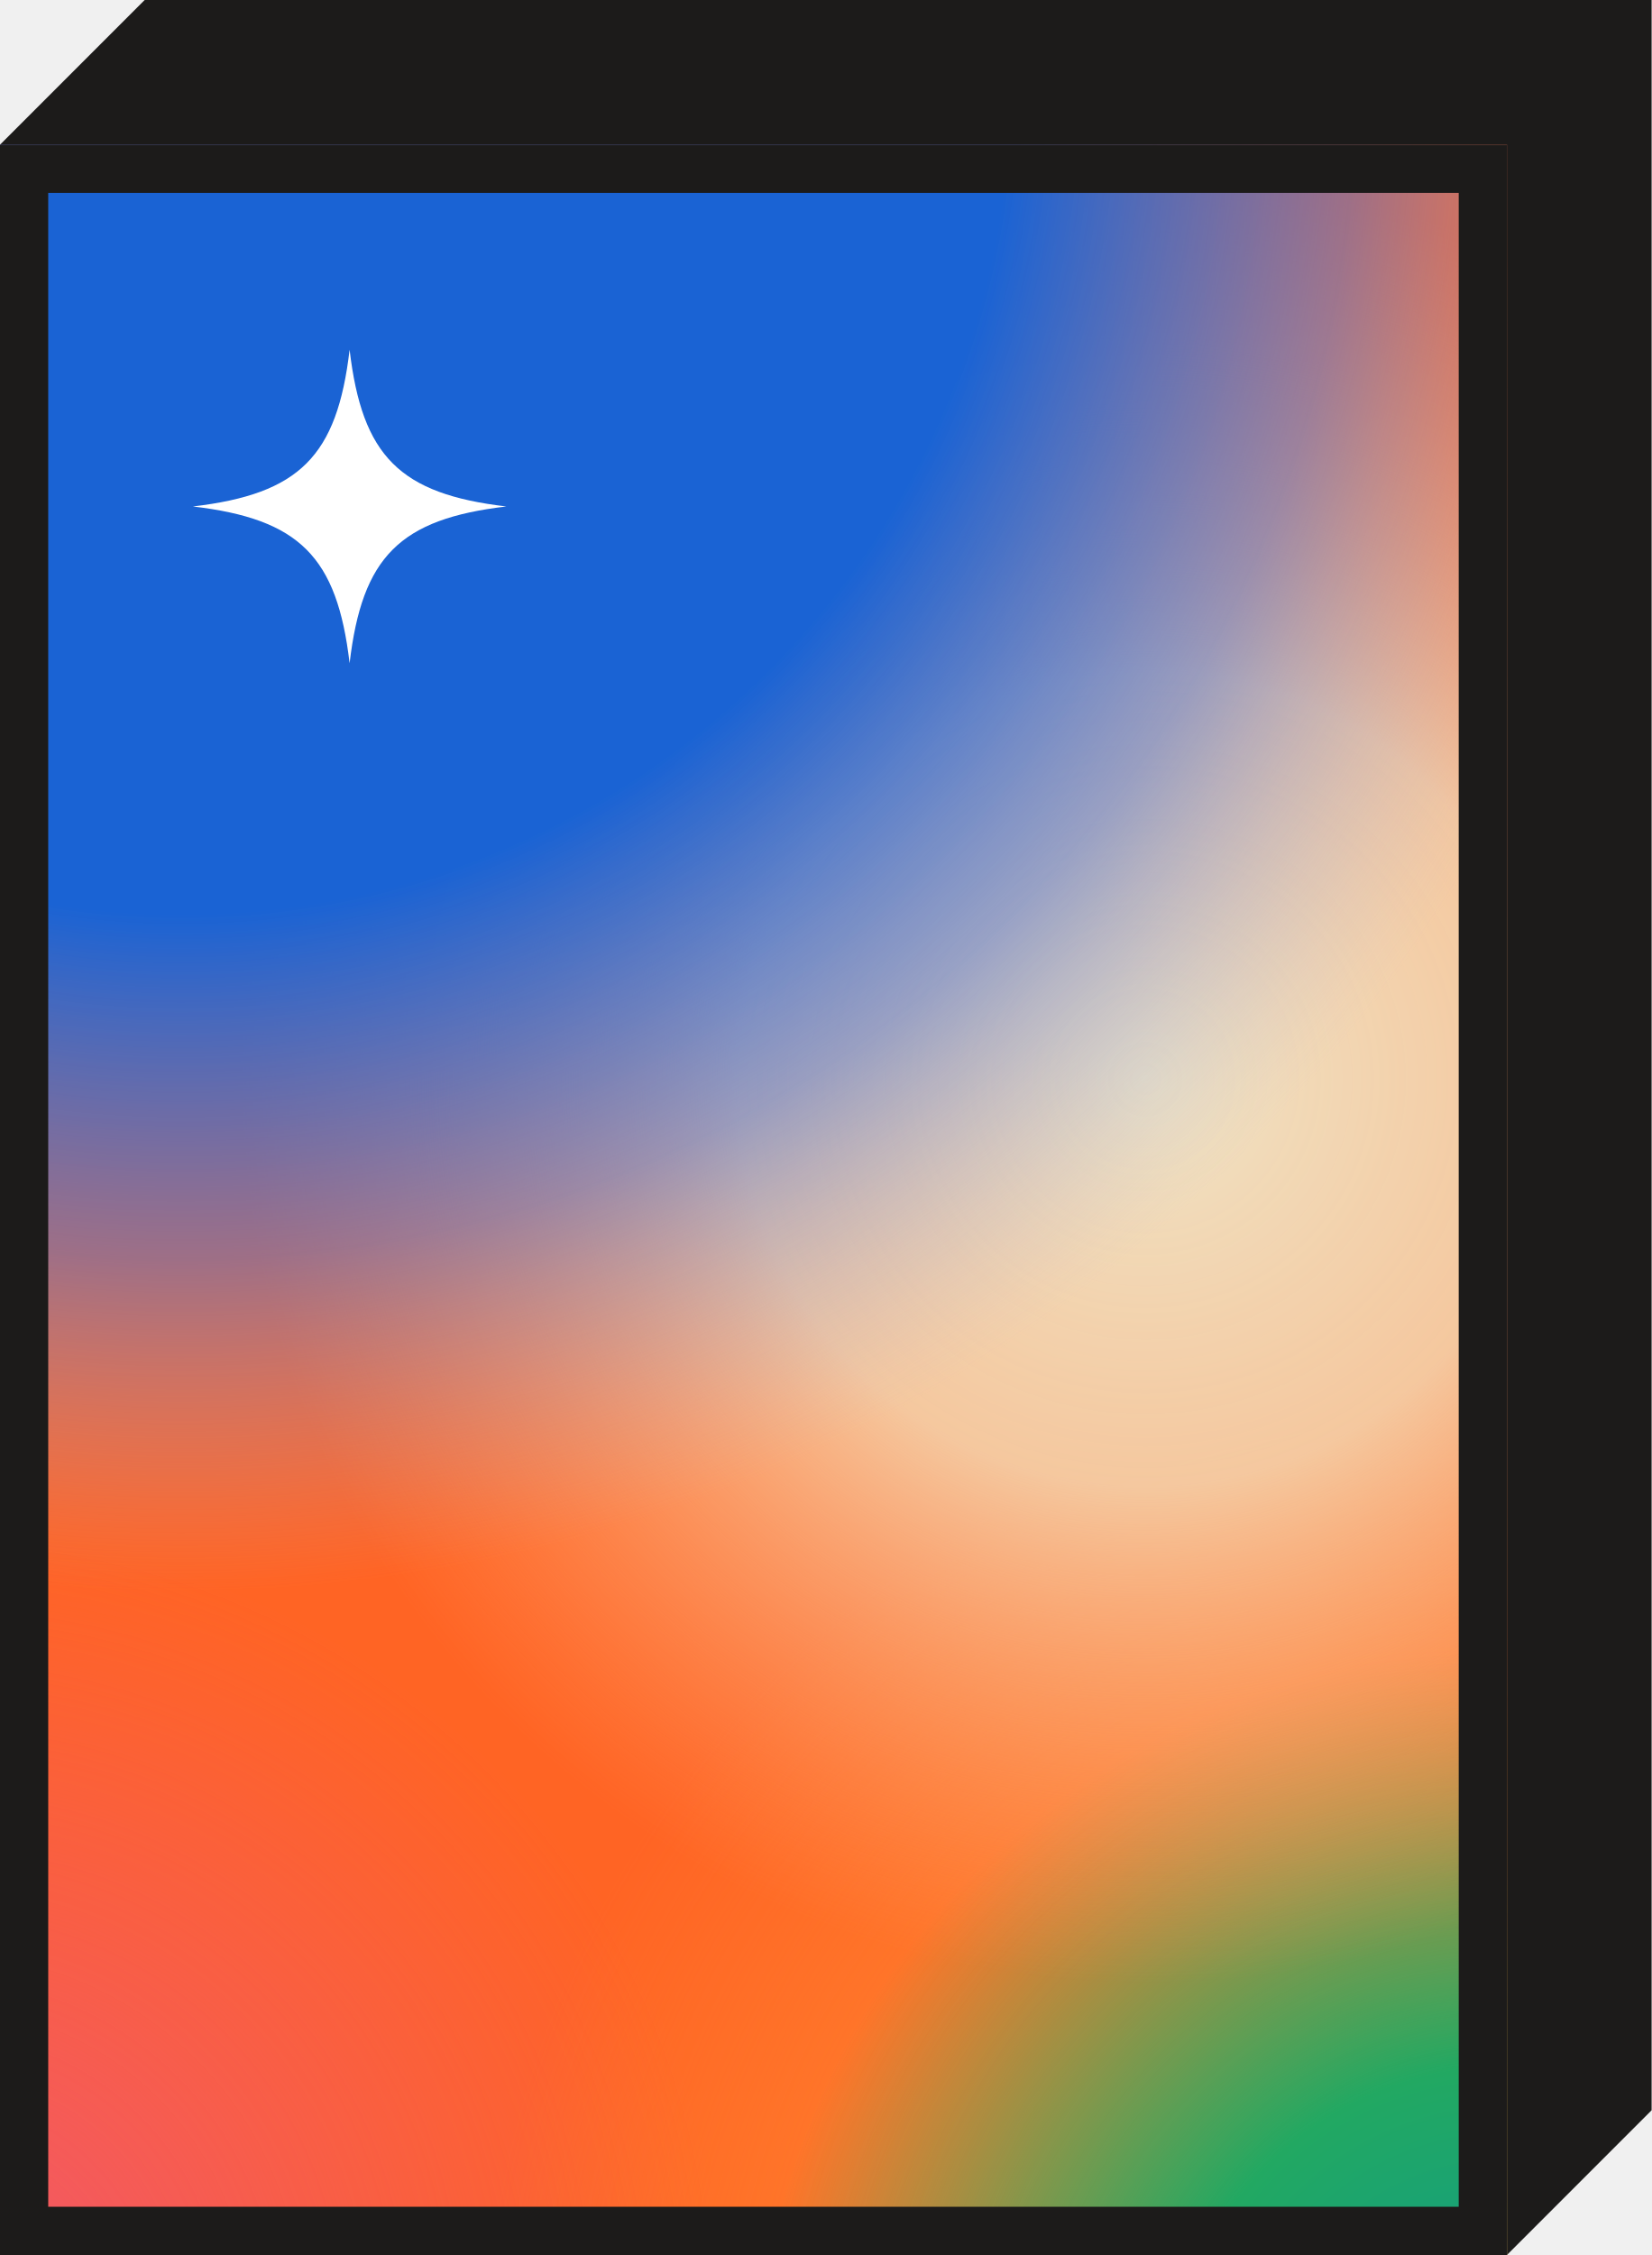
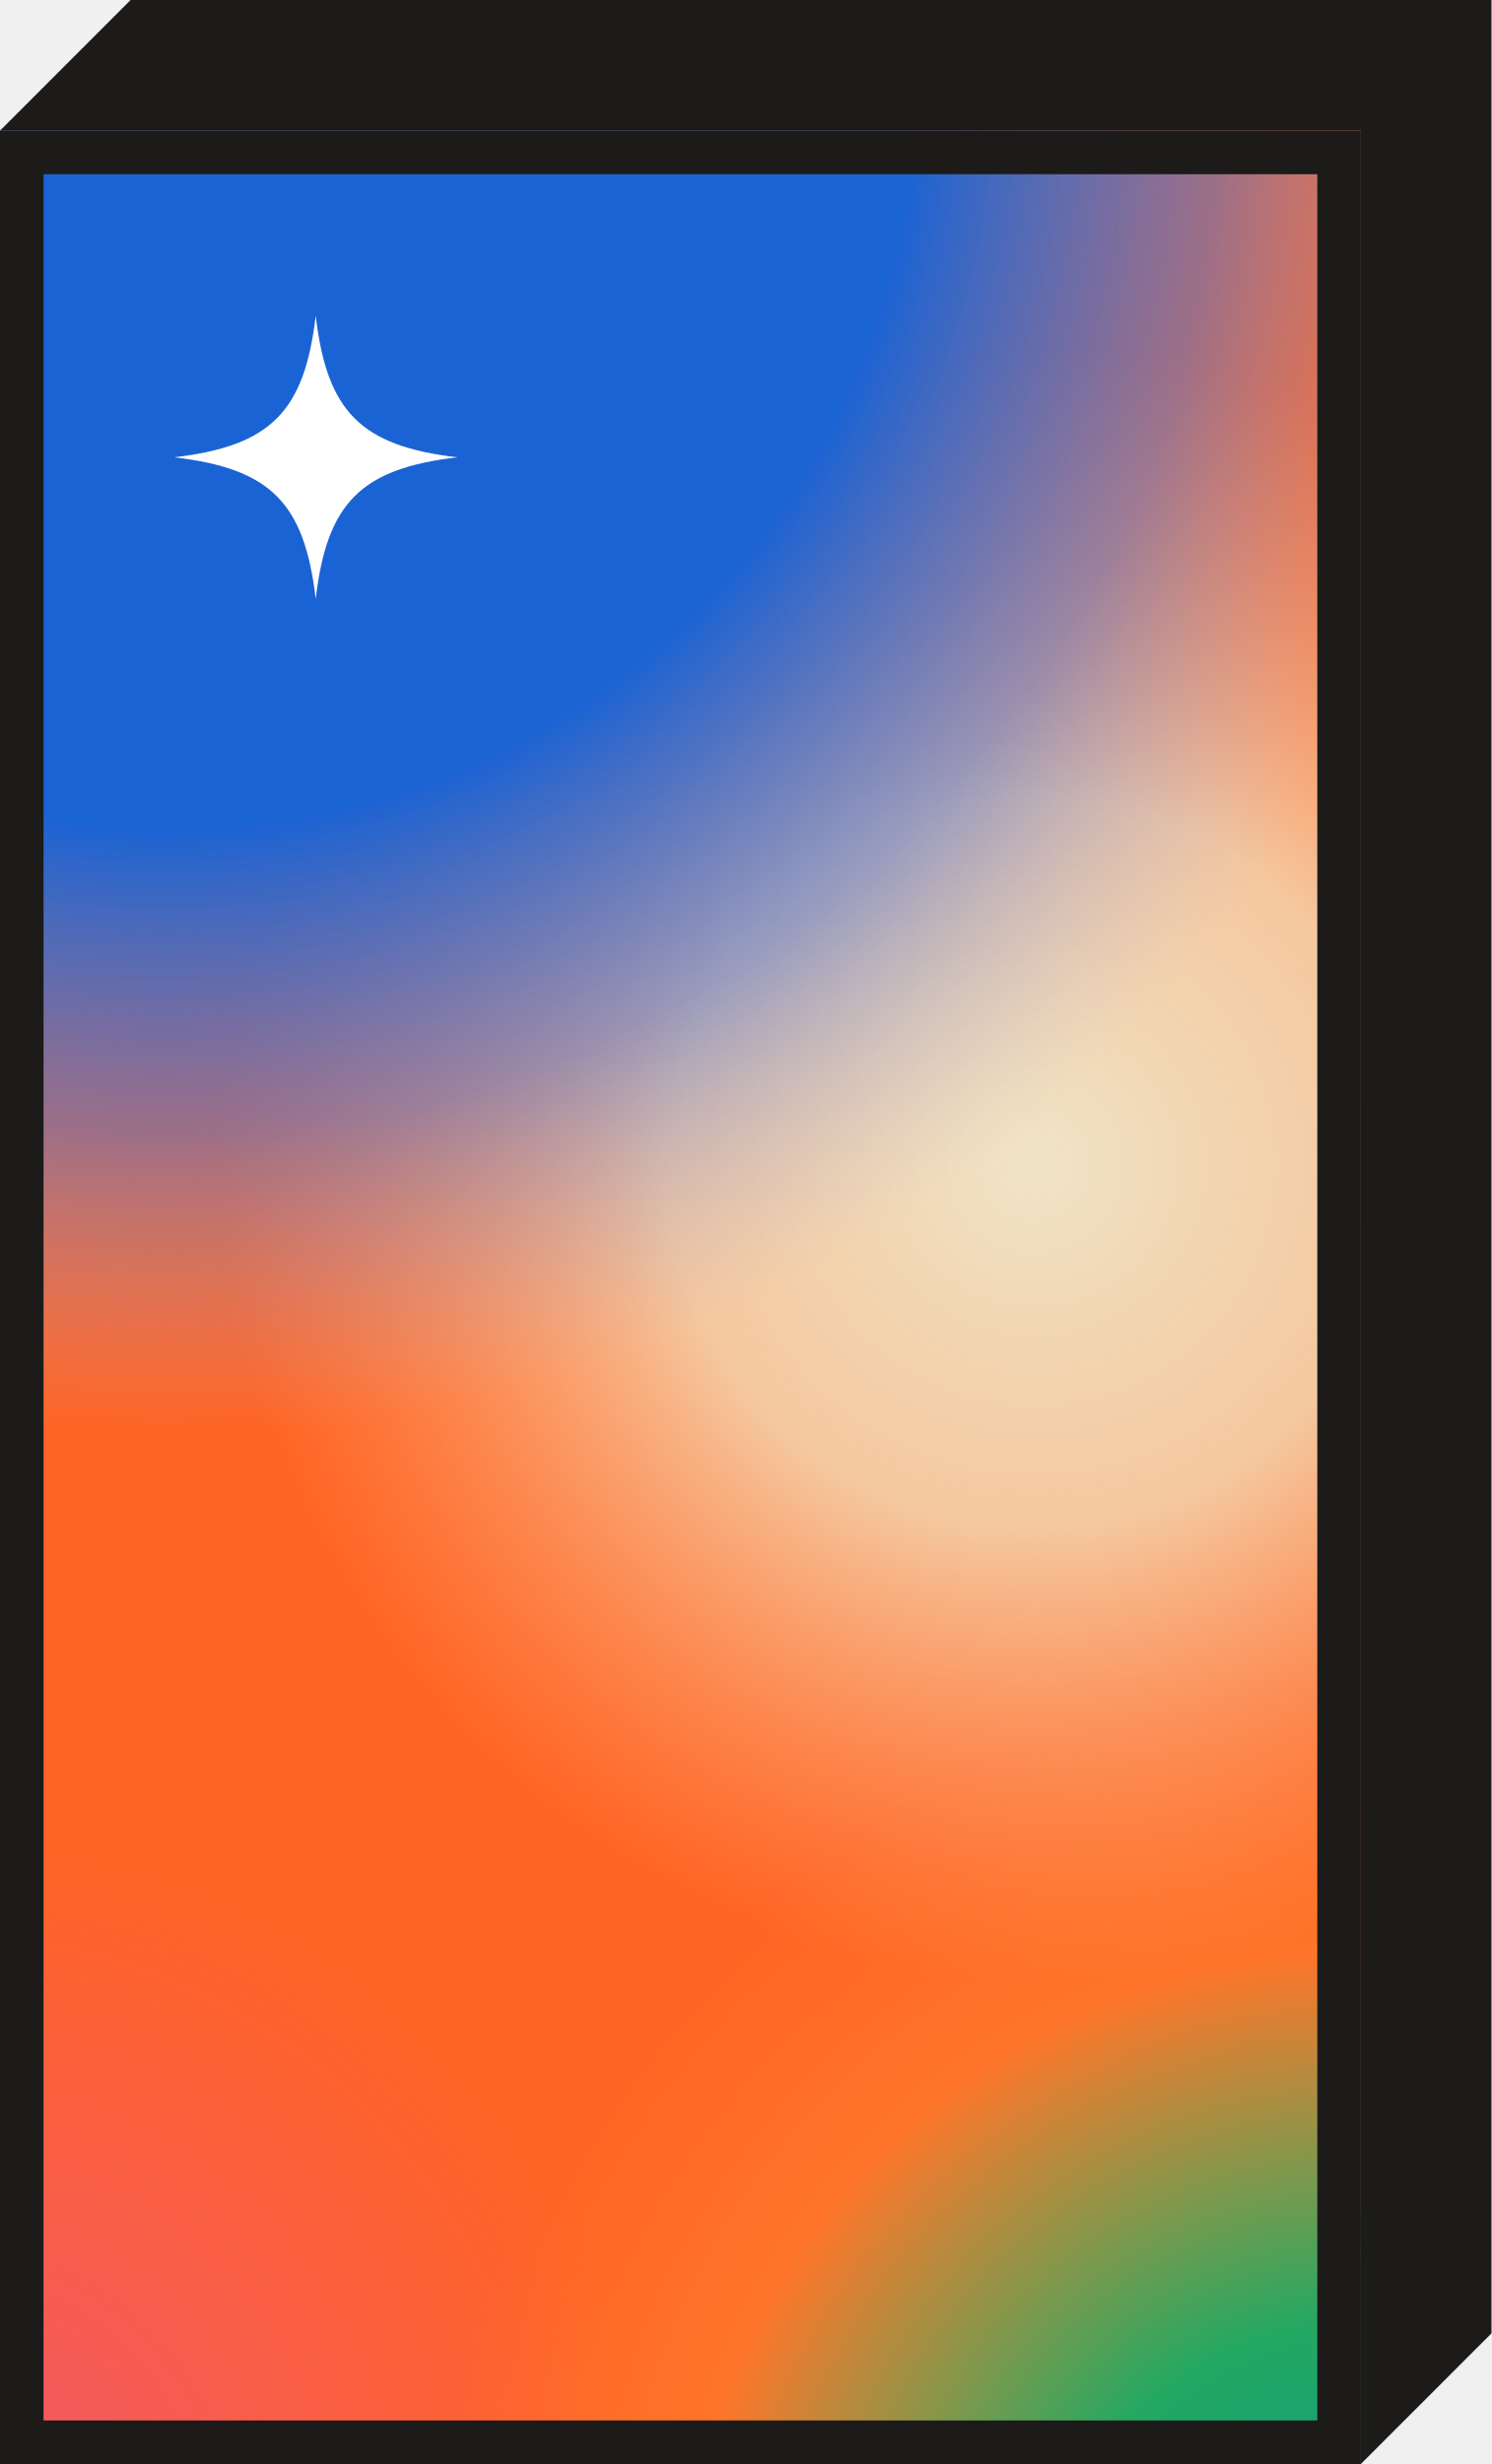
- <svg xmlns="http://www.w3.org/2000/svg" viewBox="40 46 274 374" width="274" height="374">
+ <svg xmlns="http://www.w3.org/2000/svg" viewBox="40 46 274 452.6" width="274" height="452.6">
  <defs>
    <clipPath id="face">
-       <rect x="40" y="70" width="250" height="350" />
+       <rect x="40" y="70" width="250" height="428.6" />
    </clipPath>
-     <radialGradient id="halo" gradientUnits="userSpaceOnUse" cx="230" cy="225" r="150">
+     <radialGradient id="halo" gradientUnits="userSpaceOnUse" cx="230" cy="259.8" r="150">
      <stop offset="0" stop-color="#efe4c6" stop-opacity="1" />
      <stop offset="0.45" stop-color="#f3d9b4" stop-opacity="0.85" />
      <stop offset="1" stop-color="#ffae78" stop-opacity="0" />
    </radialGradient>
    <radialGradient id="sky" gradientUnits="userSpaceOnUse" cx="70" cy="60" r="250">
      <stop offset="0" stop-color="#1a63d4" stop-opacity="1" />
      <stop offset="0.55" stop-color="#1a63d4" stop-opacity="1" />
      <stop offset="0.78" stop-color="#4f78d6" stop-opacity="0.55" />
      <stop offset="1" stop-color="#b8b2d6" stop-opacity="0" />
    </radialGradient>
-     <radialGradient id="rim" gradientUnits="userSpaceOnUse" cx="285" cy="440" r="165">
+     <radialGradient id="rim" gradientUnits="userSpaceOnUse" cx="285" cy="523.1" r="165">
      <stop offset="0" stop-color="#ffa03a" stop-opacity="1" />
      <stop offset="0.6" stop-color="#ff8a30" stop-opacity="0.6" />
      <stop offset="1" stop-color="#ff8a30" stop-opacity="0" />
    </radialGradient>
-     <radialGradient id="pool" gradientUnits="userSpaceOnUse" cx="290" cy="445" r="125">
+     <radialGradient id="pool" gradientUnits="userSpaceOnUse" cx="290" cy="529.2" r="125">
      <stop offset="0" stop-color="#0e9b8c" stop-opacity="1" />
      <stop offset="0.45" stop-color="#22a862" stop-opacity="1" />
      <stop offset="1" stop-color="#22a862" stop-opacity="0" />
    </radialGradient>
-     <radialGradient id="rose" gradientUnits="userSpaceOnUse" cx="30" cy="430" r="130">
+     <radialGradient id="rose" gradientUnits="userSpaceOnUse" cx="30" cy="510.8" r="130">
      <stop offset="0" stop-color="#ef5577" stop-opacity="0.85" />
      <stop offset="1" stop-color="#ef5577" stop-opacity="0" />
    </radialGradient>
  </defs>
-   <polygon points="40,70 64,46 314,46 314,396 290,420 40,420" fill="#1c1b1a" />
+   <polygon points="40,70 64,46 314,46 314,474.6 290,498.6 40,498.6" fill="#1c1b1a" />
  <g clip-path="url(#face)">
-     <rect x="40" y="70" width="250" height="350" fill="#ff6424" />
-     <rect x="40" y="70" width="250" height="350" fill="url(#rose)" />
-     <rect x="40" y="70" width="250" height="350" fill="url(#rim)" />
-     <rect x="40" y="70" width="250" height="350" fill="url(#pool)" />
-     <rect x="40" y="70" width="250" height="350" fill="url(#halo)" />
-     <rect x="40" y="70" width="250" height="350" fill="url(#sky)" />
+     <rect x="40" y="70" width="250" height="428.6" fill="#ff6424" />
+     <rect x="40" y="70" width="250" height="428.6" fill="url(#rose)" />
+     <rect x="40" y="70" width="250" height="428.6" fill="url(#rim)" />
+     <rect x="40" y="70" width="250" height="428.6" fill="url(#pool)" />
+     <rect x="40" y="70" width="250" height="428.6" fill="url(#halo)" />
+     <rect x="40" y="70" width="250" height="428.6" fill="url(#sky)" />
  </g>
-   <rect x="44" y="74" width="242" height="342" fill="none" stroke="#1c1b1a" stroke-width="8" />
+   <rect x="44" y="74" width="242" height="420.6" fill="none" stroke="#1c1b1a" stroke-width="8" />
  <path transform="translate(72 104) scale(0.52)" fill="#ffffff" d="M50 0 C54 34 66 46 100 50 C66 54 54 66 50 100 C46 66 34 54 0 50 C34 46 46 34 50 0Z" />
</svg>
